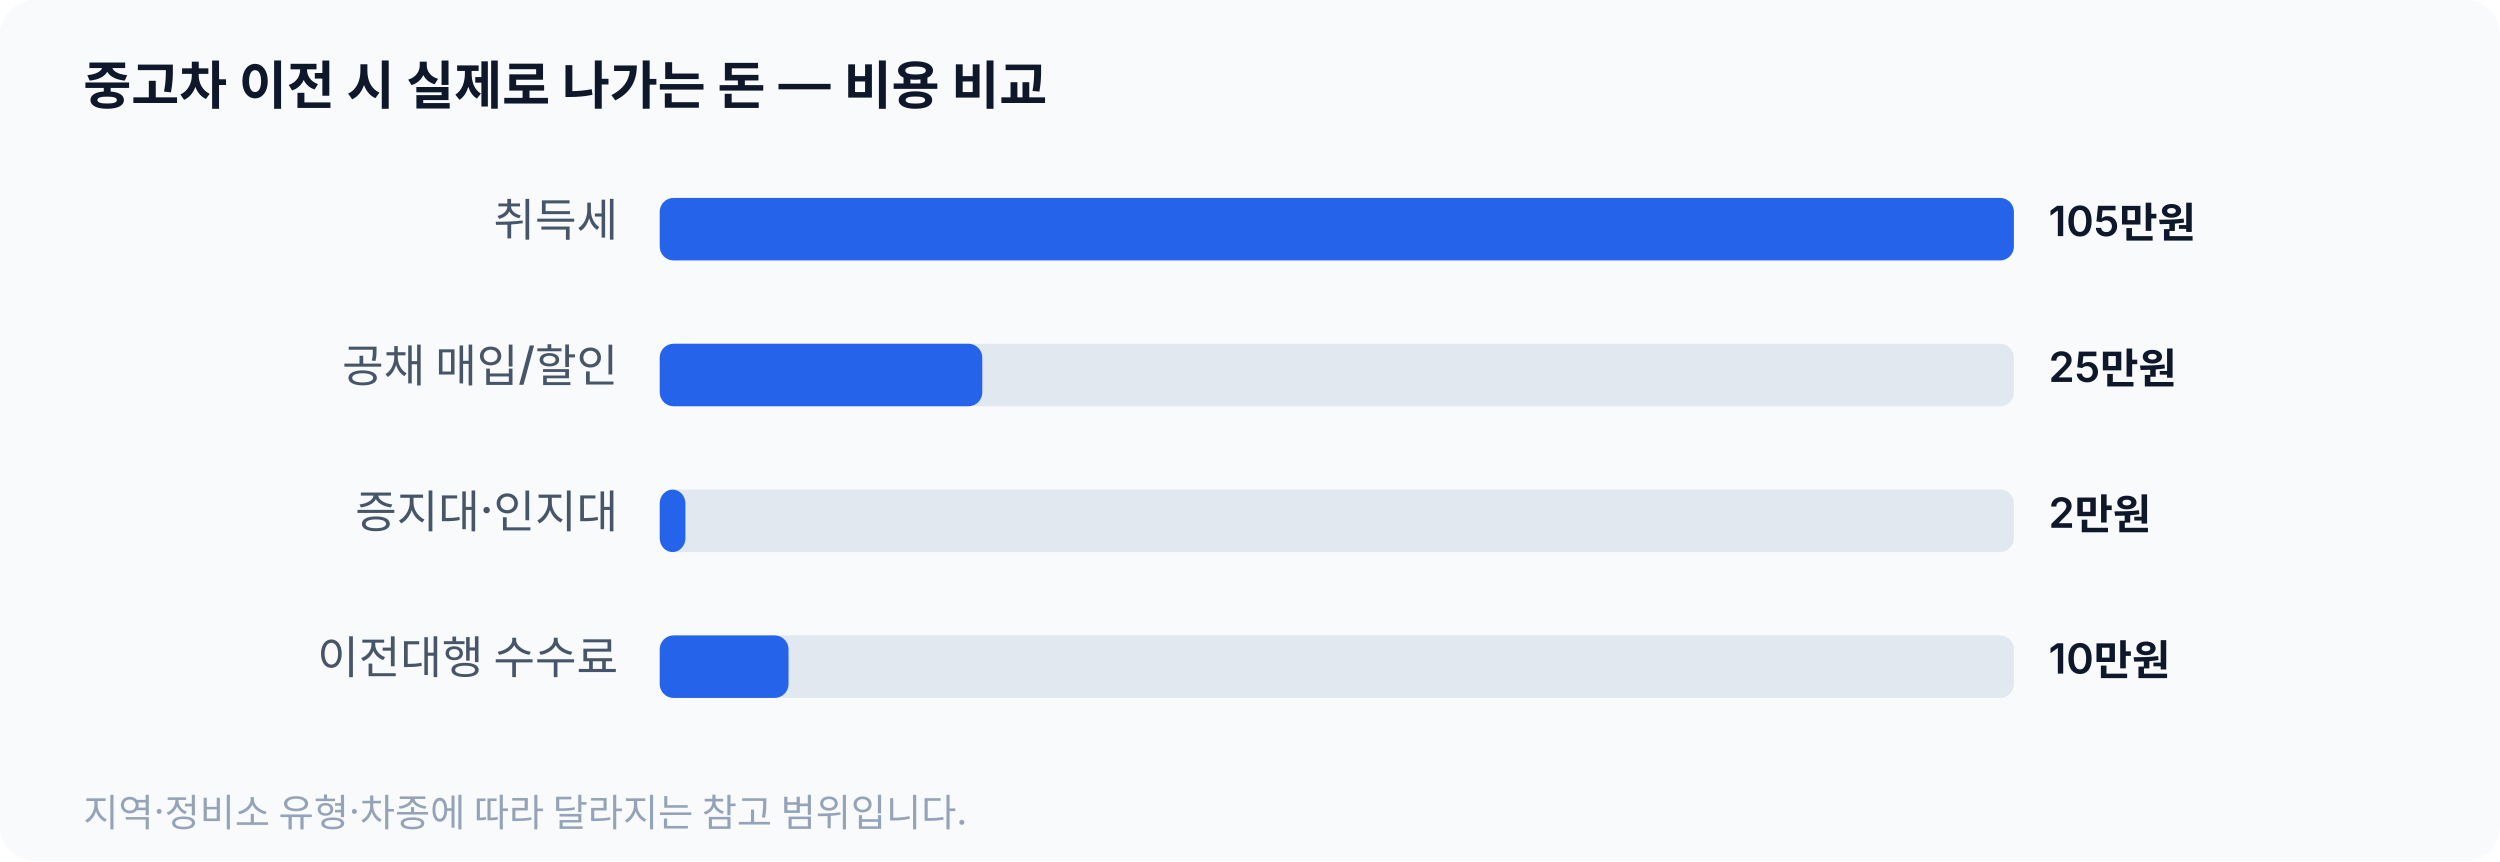
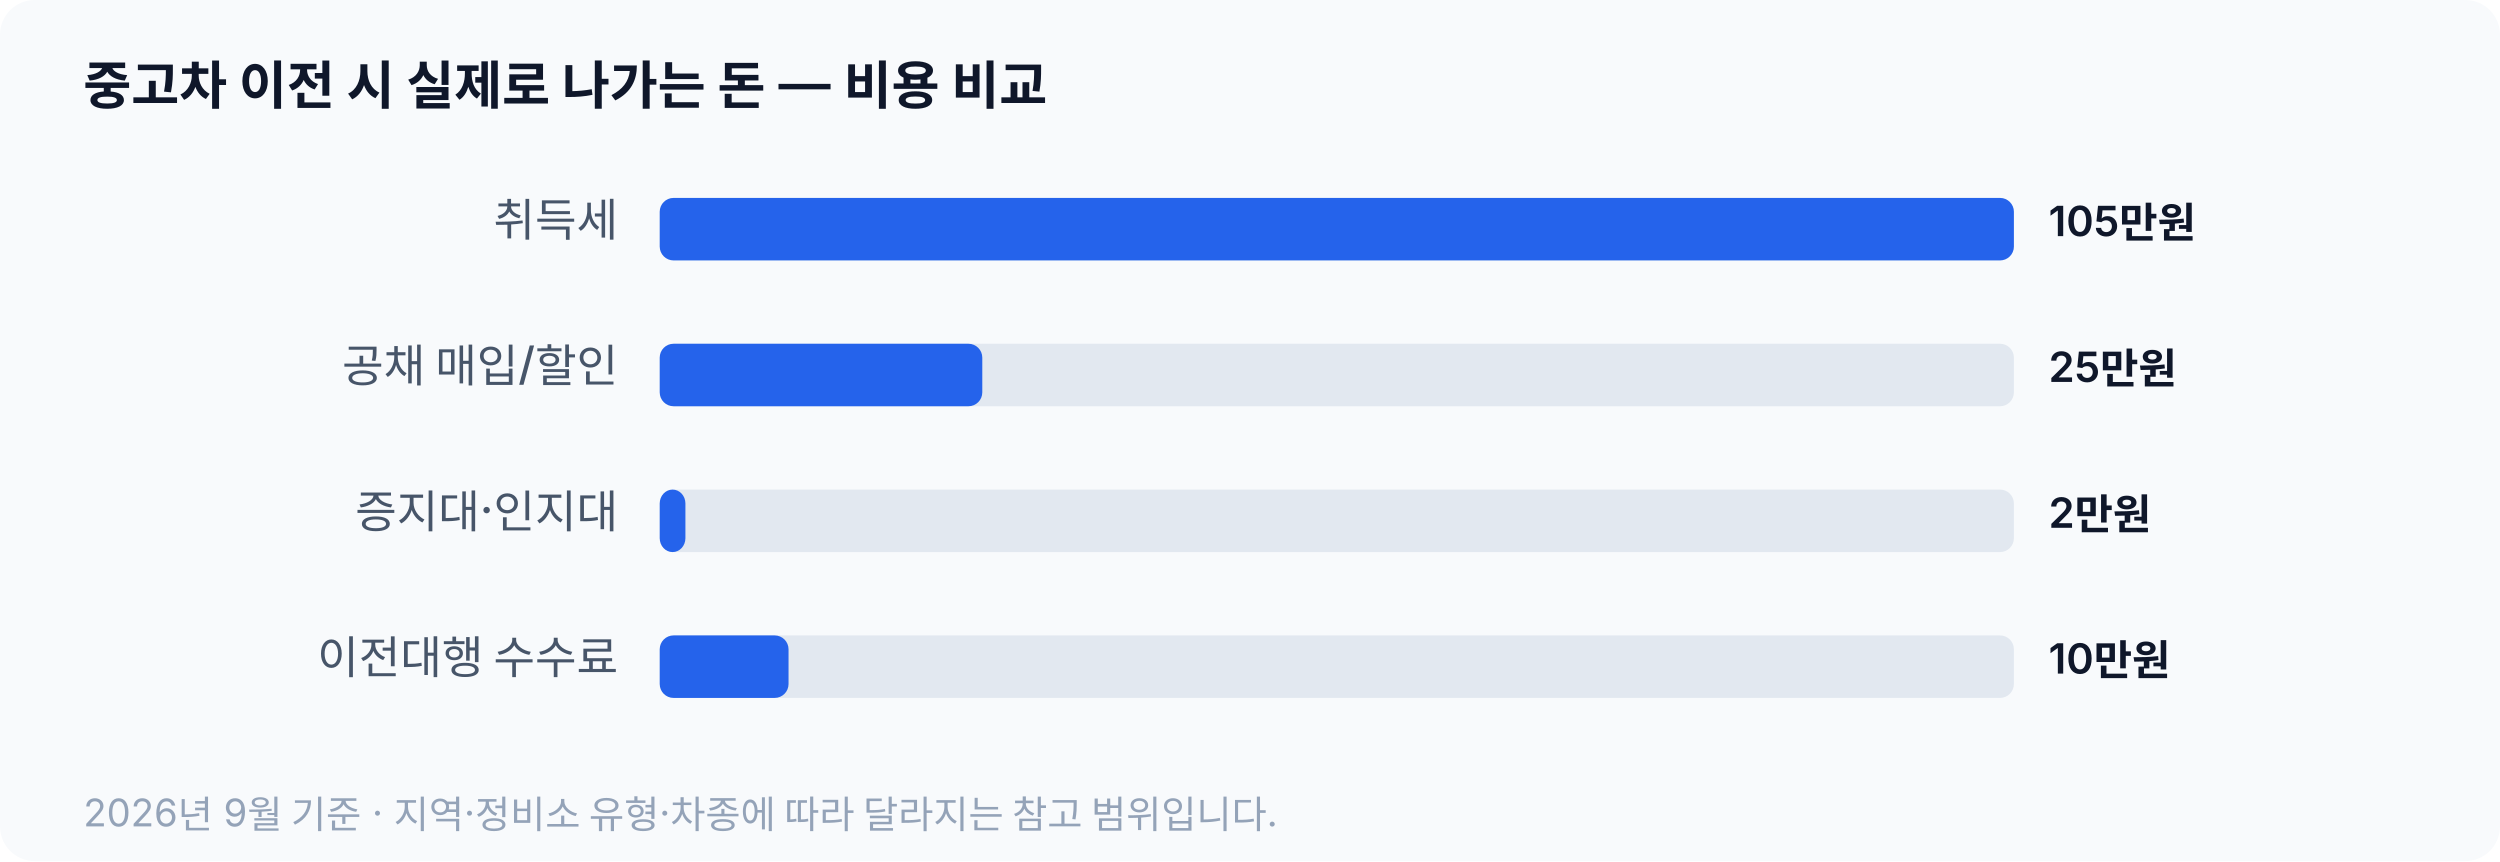
<svg xmlns="http://www.w3.org/2000/svg" viewBox="0 0 720 248" width="720" height="248" role="img" aria-label="중고차 이전 시 실제로 나가는 돈 — 비용 비교">
  <style>
    .bg    { fill: #f8fafc; }
    .ttl   { fill: #0f172a; font: 600 15px system-ui, -apple-system, 'Apple SD Gothic Neo', sans-serif; }
    .lbl   { fill: #475569; font: 500 13px system-ui, -apple-system, 'Apple SD Gothic Neo', sans-serif; }
    .val   { fill: #0f172a; font: 600 12px system-ui, -apple-system, 'Apple SD Gothic Neo', sans-serif; }
    .track { fill: #e2e8f0; }
    .bar   { fill: #2563eb; }
    .range { fill: #2563eb; opacity: .32; }
    .note  { fill: #94a3b8; font: 400 11px system-ui, -apple-system, 'Apple SD Gothic Neo', sans-serif; }
    @media (prefers-color-scheme: dark) {
      .bg    { fill: #0f172a; }
      .ttl   { fill: #f1f5f9; }
      .lbl   { fill: #94a3b8; }
      .val   { fill: #f1f5f9; }
      .track { fill: #1e293b; }
      .bar   { fill: #60a5fa; }
      .range { fill: #60a5fa; opacity: .32; }
      .note  { fill: #64748b; }
    }
  </style>
  <rect class="bg" width="720" height="248" rx="10" />
  <text class="ttl" x="24" y="30">중고차 이전 시 실제로 나가는 돈 — 비용 비교</text>
  <text class="lbl" x="178" y="68" text-anchor="end">취득세</text>
  <rect class="track" x="190" y="57" width="390" height="18" rx="4" />
  <rect class="bar" x="190" y="57" width="390.0" height="18" rx="4" />
  <text class="val" x="590" y="68">105만원</text>
  <text class="lbl" x="178" y="110" text-anchor="end">공채 매입/할인</text>
  <rect class="track" x="190" y="99" width="390" height="18" rx="4" />
  <rect class="bar" x="190" y="99" width="92.9" height="18" rx="4" />
  <text class="val" x="590" y="110">25만원</text>
  <text class="lbl" x="178" y="152" text-anchor="end">증지대·인지대</text>
  <rect class="track" x="190" y="141" width="390" height="18" rx="4" />
  <rect class="bar" x="190" y="141" width="7.4" height="18" rx="4" />
  <text class="val" x="590" y="152">2만원</text>
  <text class="lbl" x="178" y="194" text-anchor="end">이전대행 수수료</text>
  <rect class="track" x="190" y="183" width="390" height="18" rx="4" />
  <rect class="bar" x="190" y="183" width="37.1" height="18" rx="4" />
  <text class="val" x="590" y="194">10만원</text>
-   <text class="note" x="24" y="238">지역·정비소 유형·차종에 따라 달라지는 참고 범위입니다.</text>
+   <text class="note" x="24" y="238">2026년 9월 기준 · 지역·정비소 유형·차종에 따라 달라지는 참고 범위입니다.</text>
</svg>
